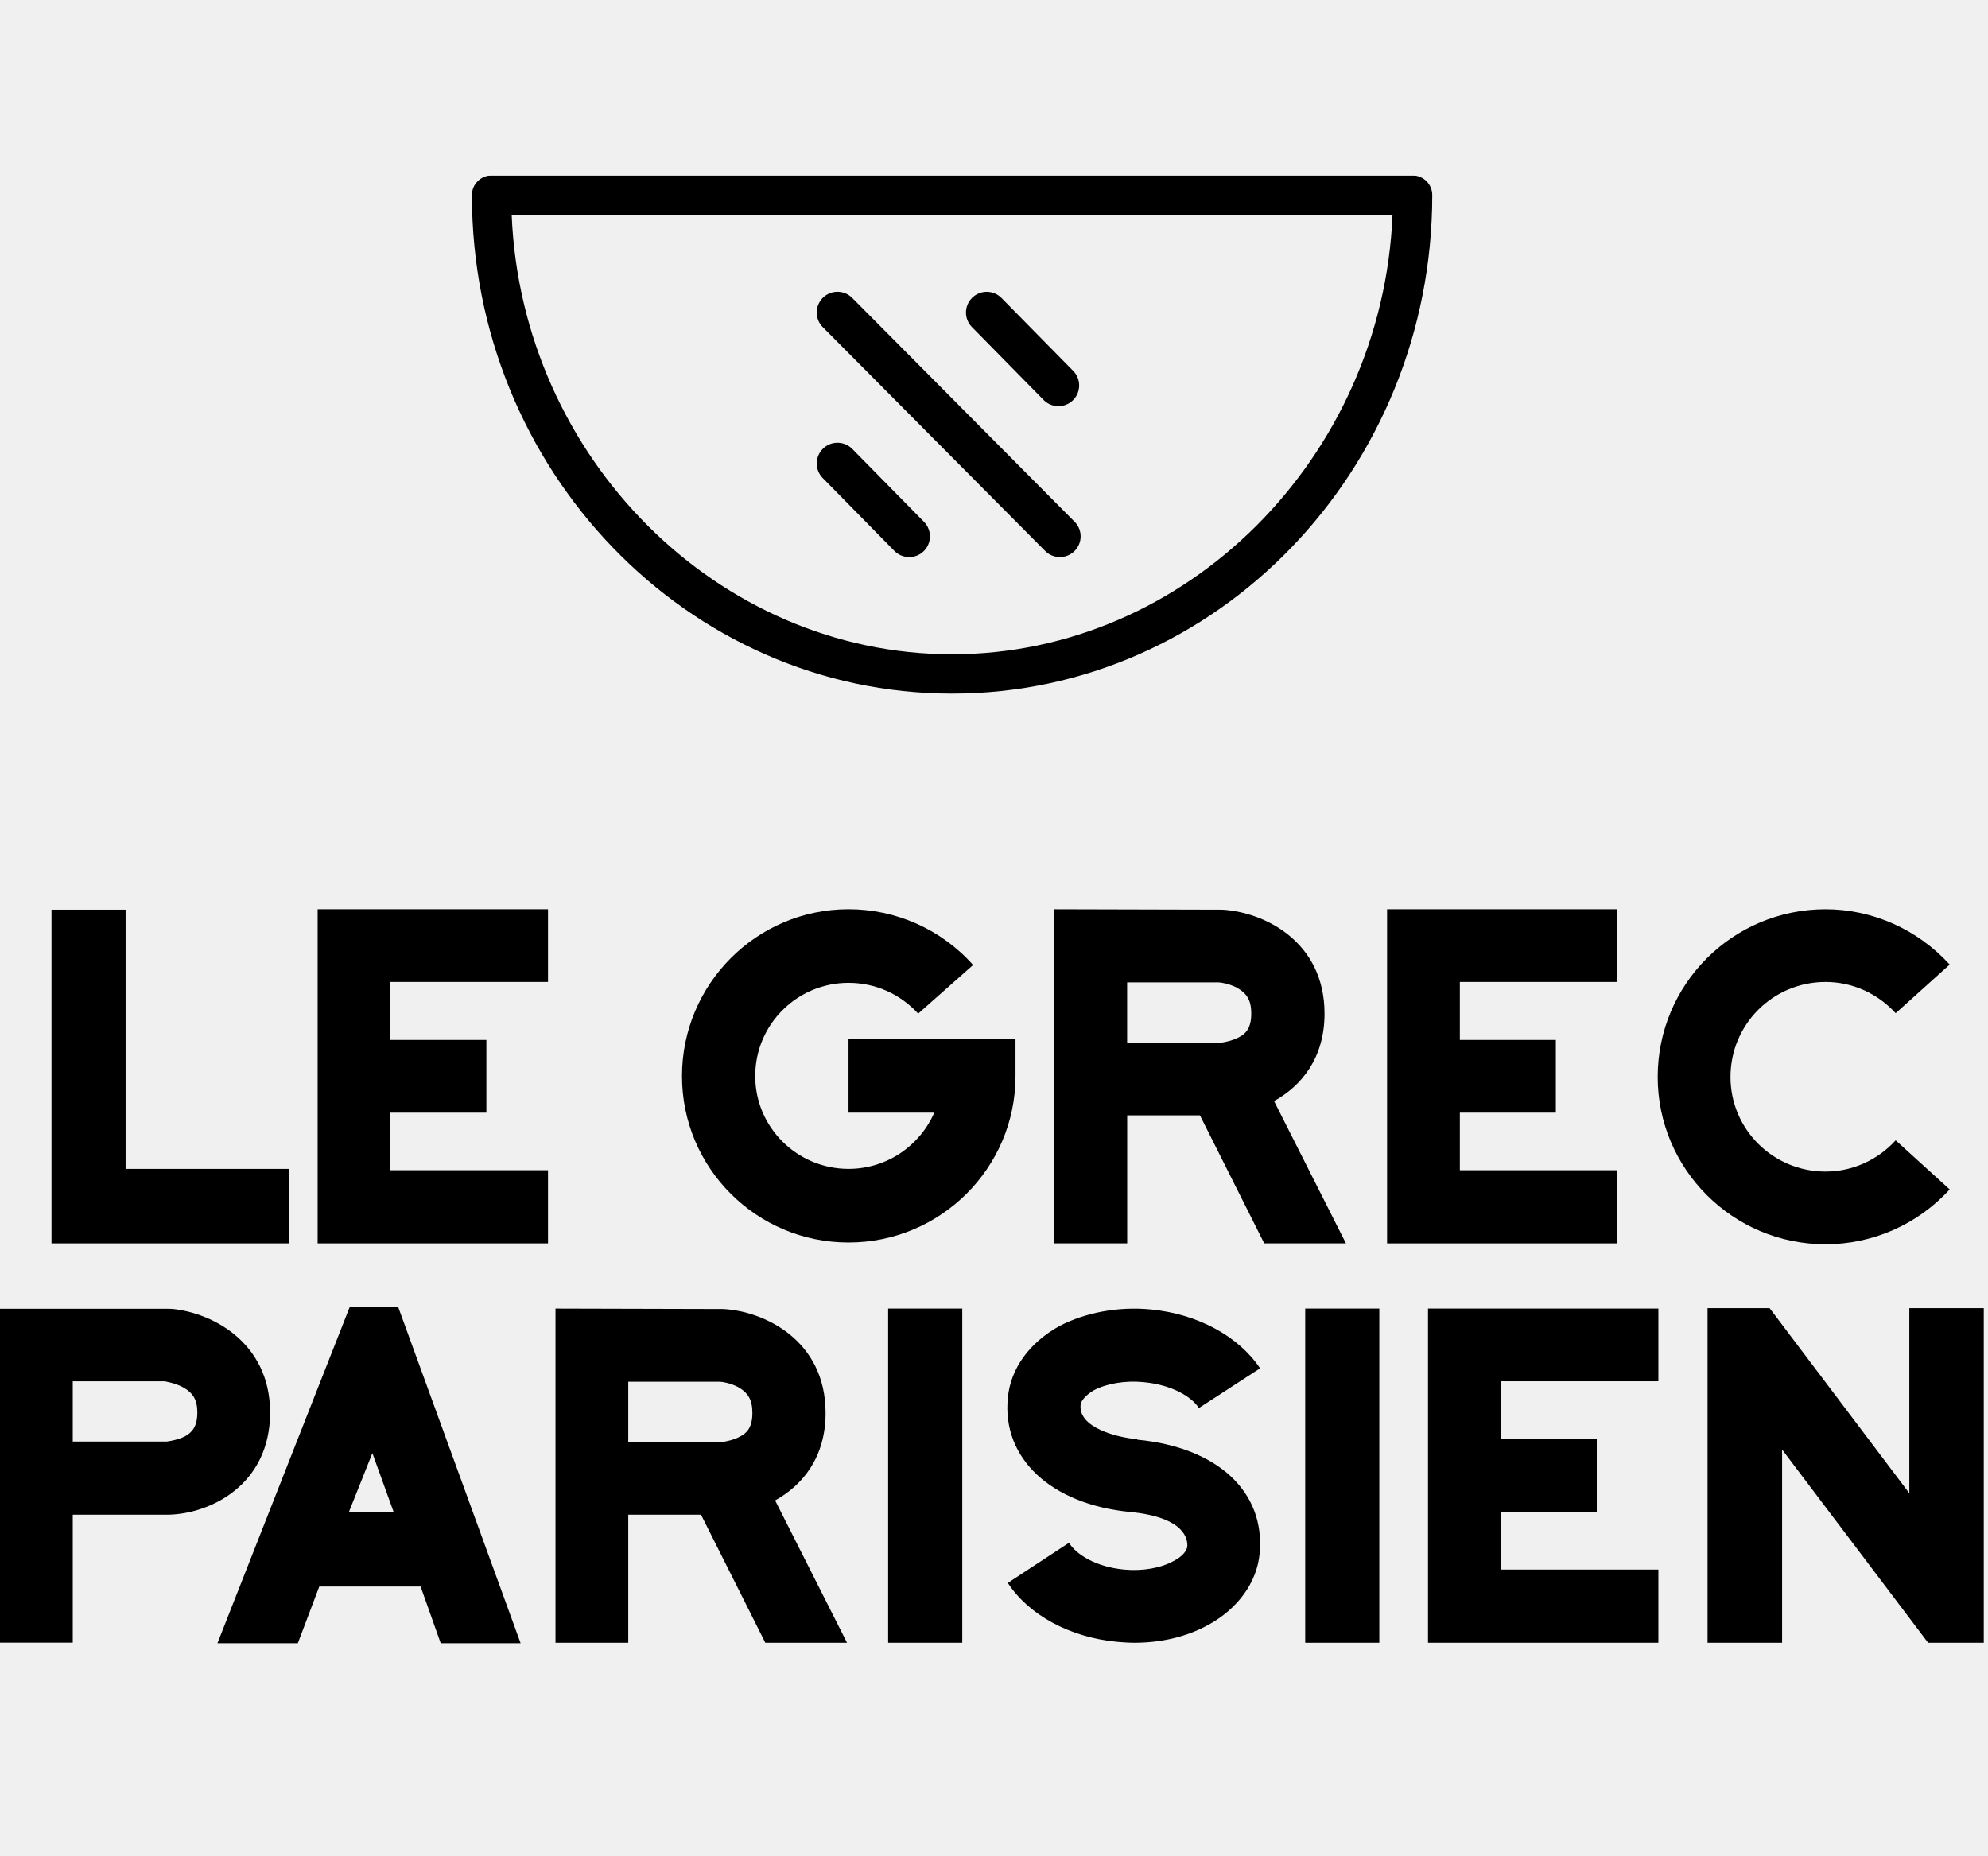
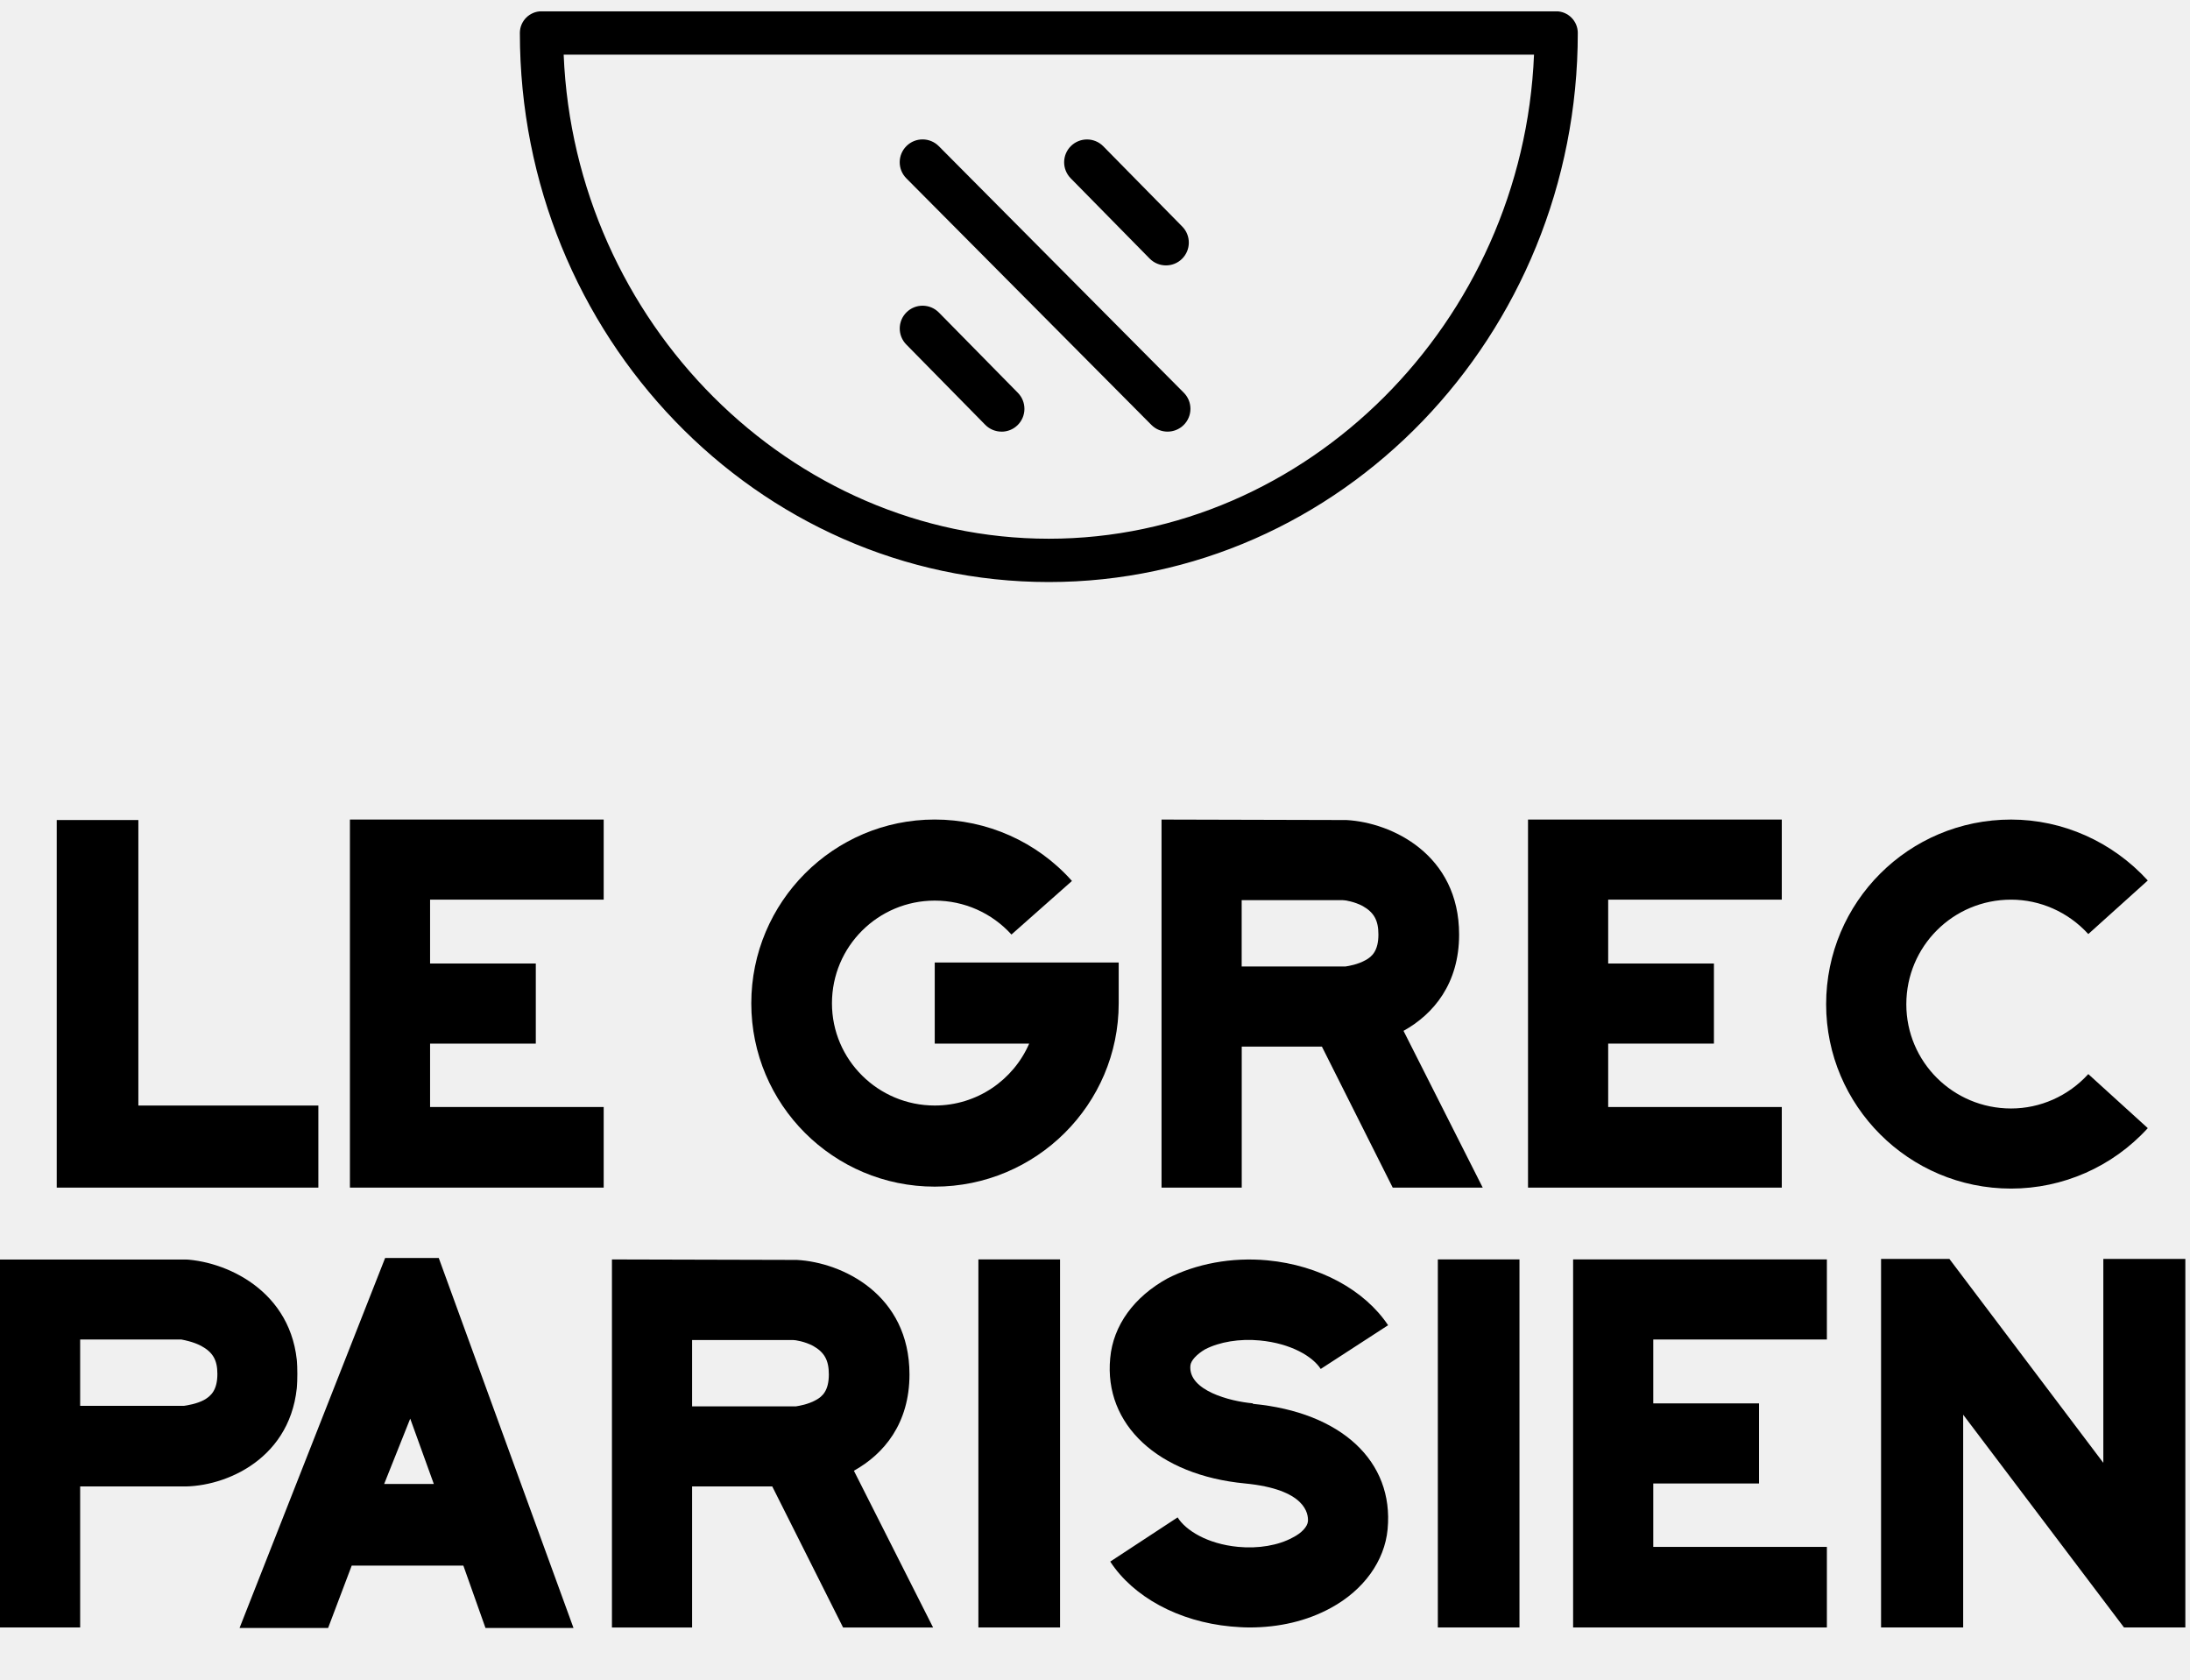
- <svg xmlns="http://www.w3.org/2000/svg" xmlns:xlink="http://www.w3.org/1999/xlink" width="60px" height="56px" color="yellow" version="1.1" viewBox="37 25 73 56">
+ <svg xmlns="http://www.w3.org/2000/svg" xmlns:xlink="http://www.w3.org/1999/xlink" color="yellow" version="1.1" viewBox="37 25 73 56">
  <defs>
    <polygon id="c" points="1.0199e-20 0.123 1.0199e-20 12.393 9.918 12.393 9.918 0.123 0 0.123" />
    <polygon id="b" points="0 54.147 72.849 54.147 72.849 0.253 0 0.253" />
  </defs>
  <g transform="translate(37 25)" fill-rule="evenodd">
    <polygon points="1.891 39.591 1.891 27.337 4.612 27.337 4.612 36.855 10.612 36.855 10.612 39.591" />
    <polygon points="14.336 29.991 14.336 32.12 17.86 32.12 17.86 34.791 14.336 34.791 14.336 36.904 20.123 36.904 20.123 39.591 11.664 39.591 11.664 27.321 20.123 27.321 20.123 29.991" />
    <g transform="translate(0 .12334)">
      <path d="m25.043 33.324c0-3.375 2.738-6.127 6.115-6.127 1.738 0 3.41 0.737 4.574 2.048l-2.017 1.786c-0.655-0.721-1.574-1.131-2.557-1.131-1.885 0-3.426 1.524-3.426 3.424 0 1.883 1.541 3.407 3.426 3.407 1.41 0 2.623-0.852 3.148-2.064h-3.148v-2.703h6.132v1.36c0 3.375-2.754 6.111-6.132 6.111-3.377 0-6.115-2.736-6.115-6.111z" />
      <path d="m41.39 32.096h3.459c0.114-0.017 0.41-0.066 0.672-0.213 0.213-0.115 0.426-0.311 0.426-0.852 0-0.475-0.148-0.737-0.525-0.951-0.278-0.147-0.59-0.196-0.672-0.196h-3.361v2.211zm0 7.372h-2.672v-12.27l6.164 0.016c1.509 0.082 3.755 1.147 3.755 3.817 0 1.638-0.852 2.654-1.853 3.211l2.64 5.226h-3l-2.361-4.702h-2.672v4.702z" />
      <polygon points="53.606 29.868 53.606 31.997 57.131 31.997 57.131 34.667 53.606 34.667 53.606 36.781 59.393 36.781 59.393 39.468 50.934 39.468 50.934 27.198 59.393 27.198 59.393 29.868" />
      <path d="m60.871 33.357c0-3.407 2.754-6.159 6.164-6.159 1.722 0 3.377 0.737 4.558 2.031l-1.983 1.786c-0.672-0.737-1.607-1.147-2.574-1.147-1.934 0-3.492 1.556-3.492 3.489 0 1.917 1.558 3.473 3.492 3.473 0.967 0 1.902-0.41 2.574-1.147l1.983 1.802c-1.18 1.294-2.836 2.015-4.558 2.015-3.41 0-6.164-2.769-6.164-6.144" />
      <g transform="translate(0 41.739)">
        <mask id="d" fill="white">
          <use xlink:href="#c" />
        </mask>
        <path d="m6.131 5.004c0.115-0.017 0.426-0.065 0.672-0.197 0.23-0.131 0.443-0.327 0.443-0.868 0-0.459-0.148-0.721-0.541-0.934-0.279-0.147-0.59-0.196-0.656-0.212h-3.377v2.211h3.459zm-6.131 7.388v-12.27h6.164c1.508 0.082 3.754 1.179 3.754 3.817 0 2.671-2.213 3.719-3.721 3.752h-0.033-3.492v4.702h-2.672z" mask="url(#d)" />
      </g>
      <path d="m12.805 49.348h1.656l-0.787-2.179-0.869 2.179zm-4.82 4.8l4.853-12.335h1.787l4.492 12.335h-2.934l-0.738-2.08h-3.721l-0.787 2.08h-2.951z" />
      <path d="m23.07 46.76h3.459c0.114-0.017 0.41-0.066 0.672-0.213 0.213-0.115 0.427-0.311 0.427-0.852 0-0.475-0.148-0.737-0.525-0.951-0.278-0.147-0.59-0.196-0.672-0.196h-3.361v2.211zm0 7.372h-2.672v-12.27l6.164 0.016c1.508 0.082 3.754 1.147 3.754 3.817 0 1.638-0.852 2.654-1.853 3.211l2.64 5.226h-3l-2.361-4.702h-2.672v4.702z" />
      <mask id="a" fill="white">
        <use xlink:href="#b" />
      </mask>
      <polygon points="32.613 54.131 35.335 54.131 35.335 41.861 32.613 41.861" mask="url(#a)" />
      <path d="m46.254 50.855c-0.099 1.065-0.804 2.032-1.886 2.621-0.803 0.442-1.737 0.655-2.721 0.655-0.213 0-0.426-0.017-0.623-0.033-1.738-0.164-3.246-0.983-4.016-2.163l2.246-1.474c0.262 0.426 0.983 0.885 2.016 0.983 0.672 0.065 1.344-0.049 1.82-0.311 0.295-0.147 0.492-0.361 0.508-0.541 0.016-0.246-0.065-1.065-2.099-1.262-2.901-0.278-4.705-1.966-4.492-4.177 0.098-1.098 0.803-2.047 1.902-2.654 0.951-0.491 2.147-0.72 3.345-0.606 1.721 0.164 3.229 0.983 4.016 2.162l-2.246 1.458c-0.262-0.41-0.984-0.852-2.033-0.95-0.672-0.065-1.344 0.049-1.82 0.295-0.279 0.163-0.476 0.376-0.491 0.54-0.082 0.835 1.328 1.196 2.082 1.261v0.017c2.951 0.279 4.705 1.917 4.492 4.177" mask="url(#a)" />
      <polygon points="47.928 54.131 50.649 54.131 50.649 41.861 47.928 41.861" mask="url(#a)" />
      <polygon points="55.109 44.531 55.109 46.661 58.634 46.661 58.634 49.331 55.109 49.331 55.109 51.445 60.896 51.445 60.896 54.131 52.437 54.131 52.437 41.861 60.896 41.861 60.896 44.531" mask="url(#a)" />
      <polygon points="65.439 54.131 62.702 54.131 62.702 41.845 64.98 41.845 70.111 48.643 70.111 41.845 72.849 41.845 72.849 54.131 70.8 54.131 65.439 47.038" mask="url(#a)" />
      <path d="m18.32 1.241c0.137 9.427 7.55 17.052 16.642 17.052 9.093 0 16.506-7.624 16.642-17.052h-33.284zm16.642 17.583c-9.47 0-17.175-8.007-17.175-17.848v-0.266h34.351v0.266c0 9.842-7.705 17.848-17.176 17.848z" mask="url(#a)" />
      <path d="m18.789 1.698c0.366 8.923 7.566 16.138 16.172 16.138 8.606 0 15.806-7.215 16.173-16.138h-32.345zm16.172 16.669c-8.979 0-16.477-7.594-16.712-16.928l-0.007-0.273h33.439l-0.007 0.273c-0.236 9.334-7.734 16.928-16.713 16.928zm-16.909-17.583c-0.105 0-0.191 0.086-0.191 0.191 0 9.801 7.671 17.774 17.1 17.774 9.429 0 17.101-7.973 17.101-17.774 0-0.105-0.085-0.191-0.191-0.191h-33.819zm16.909 18.496c-9.722 0-17.632-8.212-17.632-18.305 0-0.398 0.324-0.722 0.723-0.722h33.819c0.398 0 0.722 0.324 0.722 0.722 0 10.093-7.91 18.305-17.633 18.305z" mask="url(#a)" />
      <path d="m33.385 14.266c-0.197 0-0.394-0.076-0.543-0.227l-2.632-2.677c-0.295-0.3-0.291-0.781 0.009-1.076 0.3-0.295 0.782-0.29 1.077 0.009l2.633 2.677c0.295 0.3 0.291 0.782-0.009 1.077-0.149 0.146-0.341 0.218-0.534 0.218" mask="url(#a)" />
      <path d="m38.865 8.724c-0.197 0-0.394-0.076-0.543-0.227l-2.632-2.677c-0.295-0.3-0.291-0.781 0.009-1.076 0.3-0.294 0.782-0.291 1.077 0.009l2.633 2.677c0.295 0.3 0.29 0.782-0.009 1.076-0.148 0.146-0.341 0.218-0.534 0.218" mask="url(#a)" />
      <path d="m38.919 14.266c-0.196 0-0.391-0.075-0.54-0.225l-8.167-8.219c-0.297-0.299-0.295-0.78 0.004-1.077 0.298-0.296 0.781-0.294 1.077 0.004l8.167 8.22c0.297 0.298 0.295 0.78-0.004 1.076-0.149 0.147-0.343 0.221-0.537 0.221" mask="url(#a)" />
    </g>
  </g>
</svg>
